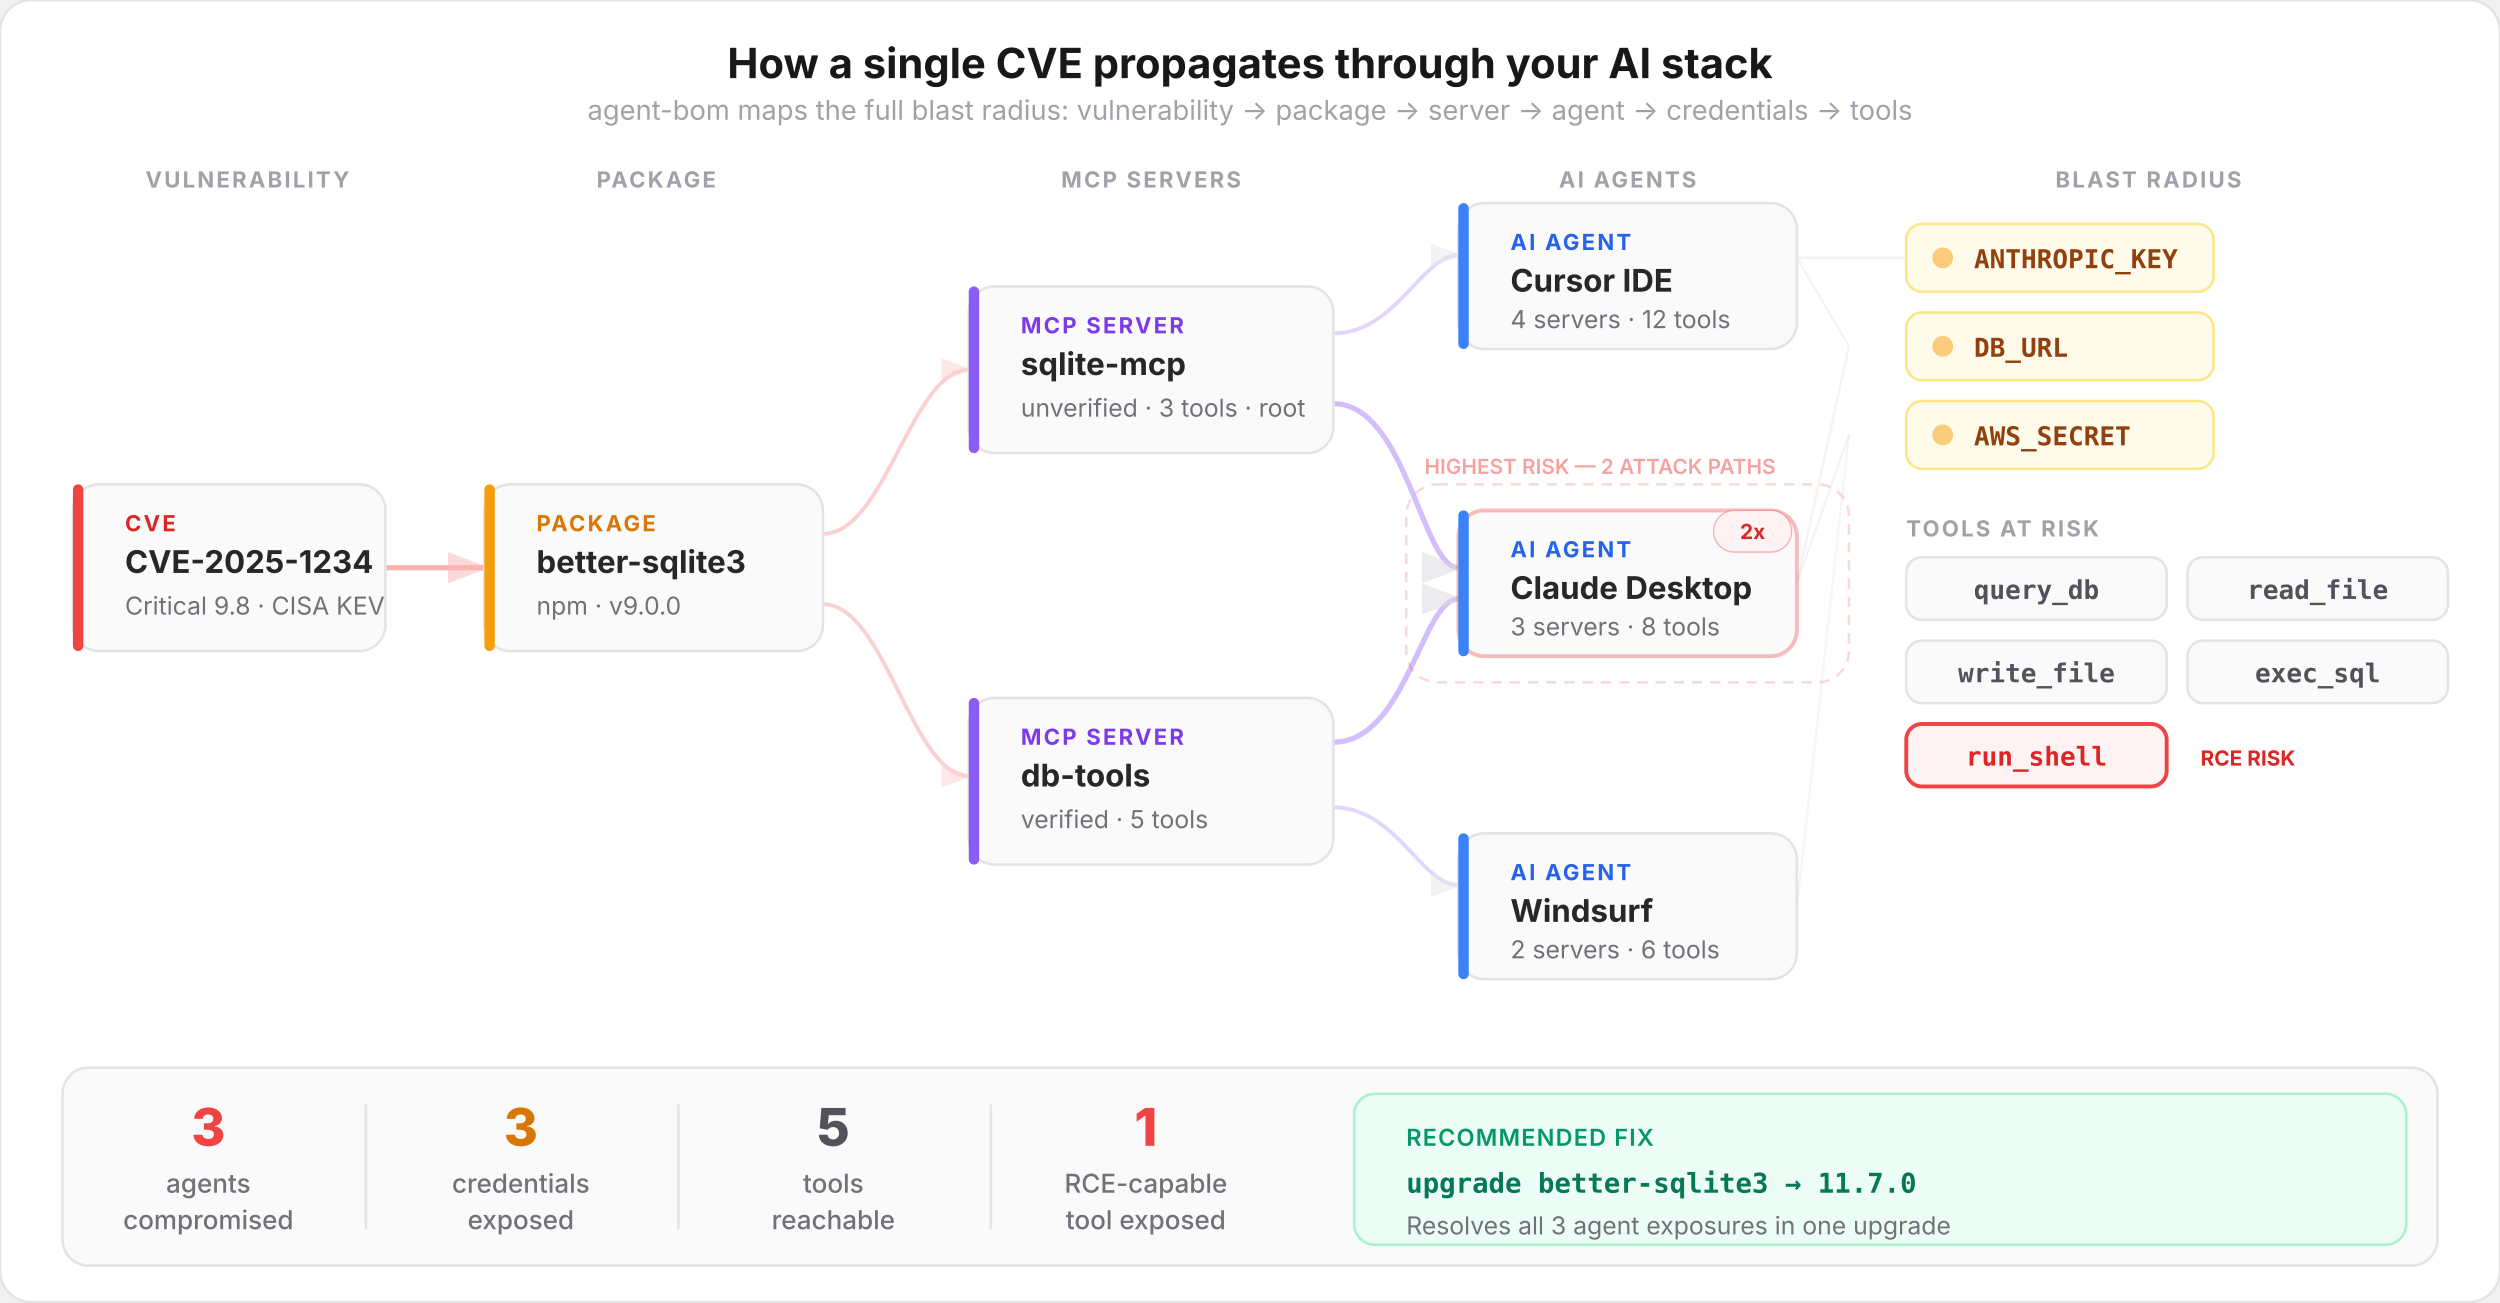
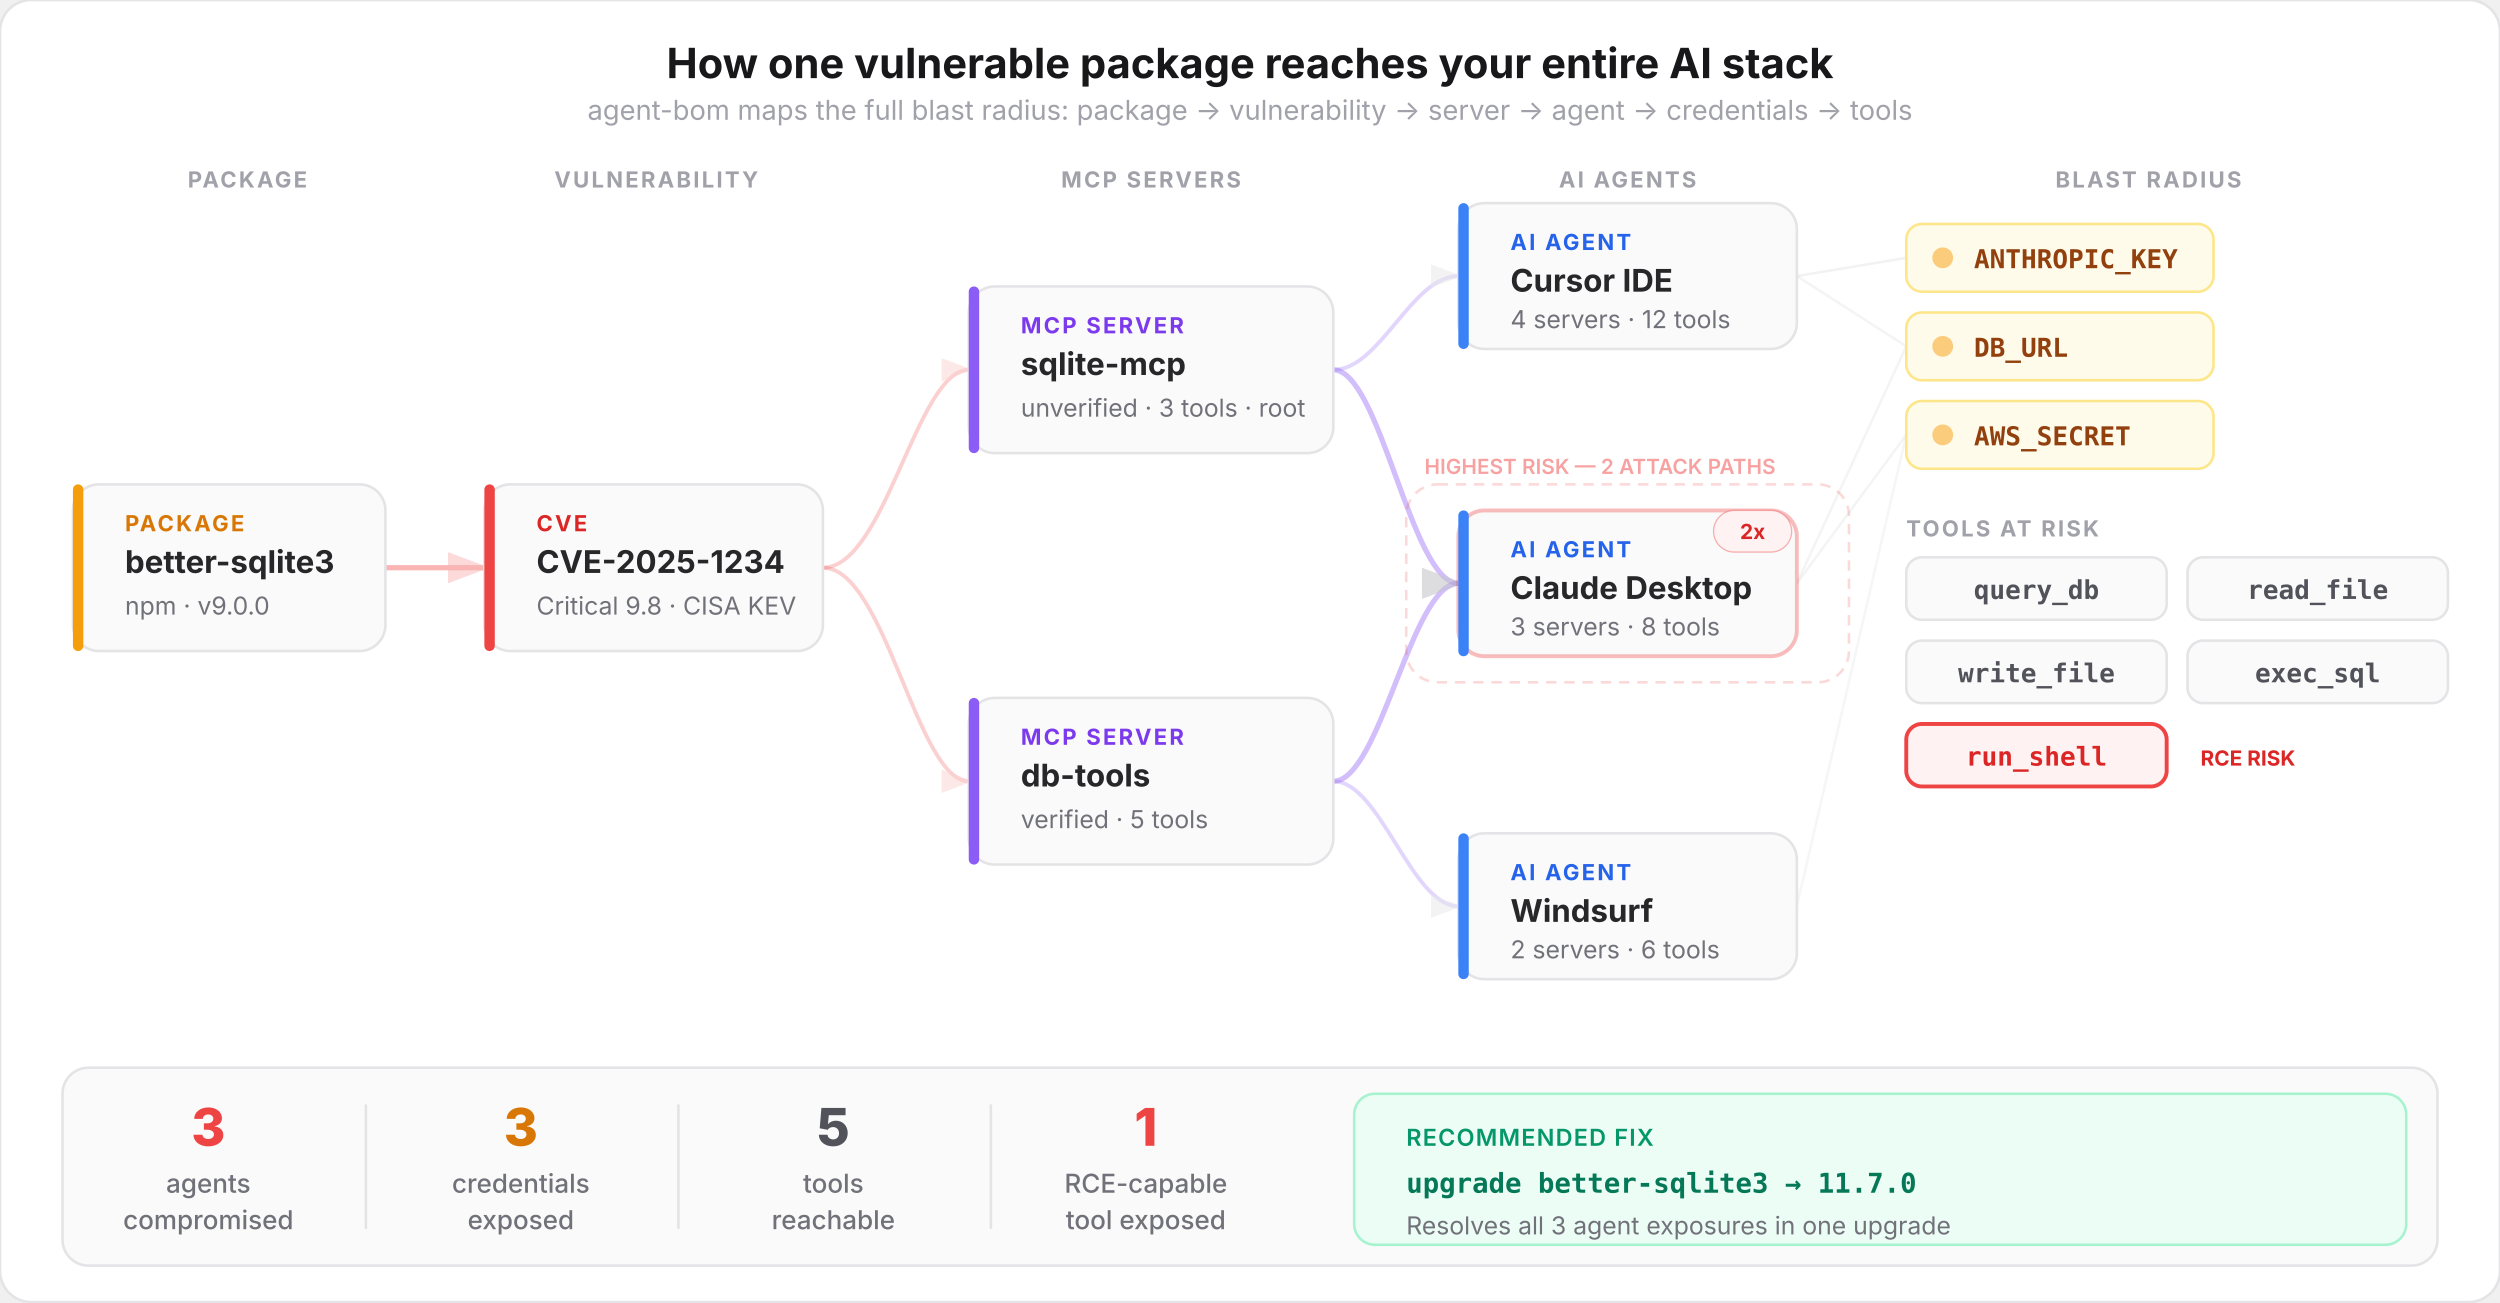
<svg xmlns="http://www.w3.org/2000/svg" viewBox="0 0 960 500" fill="none">
  <style>
    text { font-family: system-ui, -apple-system, 'Segoe UI', sans-serif; }
    .title { font-size: 16px; font-weight: 700; fill: #18181b; }
    .subtitle { font-size: 10.5px; font-weight: 400; fill: #a1a1aa; }
    .node-type { font-size: 8.5px; font-weight: 700; letter-spacing: 0.1em; }
    .node-label { font-size: 12px; font-weight: 700; fill: #27272a; }
    .node-detail { font-size: 9.5px; font-weight: 400; fill: #71717a; }
    .cred-label { font-size: 10px; font-weight: 600; font-family: ui-monospace, monospace; }
    .tool-label { font-size: 10px; font-weight: 600; font-family: ui-monospace, monospace; }
    .impact-num { font-size: 20px; font-weight: 800; }
    .impact-label { font-size: 10px; font-weight: 500; fill: #71717a; }
    .fix-label { font-size: 10.5px; font-weight: 700; font-family: ui-monospace, monospace; }
    .section-label { font-size: 8.5px; font-weight: 700; letter-spacing: 0.1em; fill: #a1a1aa; }
  </style>
  <defs>
    <marker id="arrow-red" viewBox="0 0 8 6" refX="7" refY="3" markerWidth="8" markerHeight="6" orient="auto">
      <path d="M0 0 L8 3 L0 6Z" fill="#ef4444" opacity="0.5" />
    </marker>
    <marker id="arrow-muted" viewBox="0 0 8 6" refX="7" refY="3" markerWidth="8" markerHeight="6" orient="auto">
      <path d="M0 0 L8 3 L0 6Z" fill="#a1a1aa" opacity="0.5" />
    </marker>
  </defs>
  <rect width="960" height="500" rx="12" fill="#ffffff" stroke="#e4e4e7" stroke-width="1" />
-   <text x="480" y="30" text-anchor="middle" class="title">How a single CVE propagates through your AI stack</text>
-   <text x="480" y="46" text-anchor="middle" class="subtitle">agent-bom maps the full blast radius: vulnerability → package → server → agent → credentials → tools</text>
+   <text x="480" y="30" text-anchor="middle" class="title">How one vulnerable package reaches your entire AI stack</text>
+   <text x="480" y="46" text-anchor="middle" class="subtitle">agent-bom maps the full blast radius: package → vulnerability → server → agent → credentials → tools</text>
  <line x1="148" y1="218" x2="186" y2="218" stroke="#ef4444" stroke-width="2" opacity="0.4" marker-end="url(#arrow-red)" />
-   <path d="M316 205 C340 205, 350 142, 372 142" stroke="#ef4444" stroke-width="1.5" opacity="0.25" fill="none" marker-end="url(#arrow-red)" />
-   <path d="M316 232 C340 232, 350 298, 372 298" stroke="#ef4444" stroke-width="1.5" opacity="0.25" fill="none" marker-end="url(#arrow-red)" />
-   <path d="M512 128 C536 128, 546 98, 560 98" stroke="#8b5cf6" stroke-width="1.5" opacity="0.25" fill="none" marker-end="url(#arrow-muted)" />
-   <path d="M512 155 C540 155, 546 218, 560 218" stroke="#8b5cf6" stroke-width="2" opacity="0.4" fill="none" marker-end="url(#arrow-muted)" />
-   <path d="M512 285 C540 285, 546 230, 560 230" stroke="#8b5cf6" stroke-width="2" opacity="0.4" fill="none" marker-end="url(#arrow-muted)" />
-   <path d="M512 310 C536 310, 546 340, 560 340" stroke="#8b5cf6" stroke-width="1.5" opacity="0.25" fill="none" marker-end="url(#arrow-muted)" />
-   <line x1="690" y1="99" x2="732" y2="99" stroke="#d4d4d8" stroke-width="1" opacity="0.3" />
-   <line x1="690" y1="99" x2="710" y2="133" stroke="#d4d4d8" stroke-width="1" opacity="0.25" />
-   <line x1="690" y1="224" x2="710" y2="133" stroke="#d4d4d8" stroke-width="1" opacity="0.25" />
-   <line x1="690" y1="224" x2="710" y2="167" stroke="#d4d4d8" stroke-width="1" opacity="0.25" />
-   <line x1="690" y1="348" x2="710" y2="167" stroke="#d4d4d8" stroke-width="1" opacity="0.2" />
-   <text x="95" y="72" text-anchor="middle" class="section-label">VULNERABILITY</text>
-   <text x="252" y="72" text-anchor="middle" class="section-label">PACKAGE</text>
+   <path d="M316 218 C340 218, 352 142, 372 142" stroke="#ef4444" stroke-width="1.5" opacity="0.25" fill="none" marker-end="url(#arrow-red)" />
+   <path d="M316 218 C340 218, 352 300, 372 300" stroke="#ef4444" stroke-width="1.5" opacity="0.25" fill="none" marker-end="url(#arrow-red)" />
+   <path d="M512 142 C530 142, 542 106, 560 106" stroke="#8b5cf6" stroke-width="1.5" opacity="0.25" fill="none" marker-end="url(#arrow-muted)" />
+   <path d="M512 142 C530 142, 542 224, 560 224" stroke="#8b5cf6" stroke-width="2" opacity="0.4" fill="none" marker-end="url(#arrow-muted)" />
+   <path d="M512 300 C530 300, 542 224, 560 224" stroke="#8b5cf6" stroke-width="2" opacity="0.4" fill="none" marker-end="url(#arrow-muted)" />
+   <path d="M512 300 C530 300, 542 348, 560 348" stroke="#8b5cf6" stroke-width="1.5" opacity="0.25" fill="none" marker-end="url(#arrow-muted)" />
+   <line x1="690" y1="106" x2="732" y2="99" stroke="#d4d4d8" stroke-width="1" opacity="0.3" />
+   <line x1="690" y1="106" x2="732" y2="133" stroke="#d4d4d8" stroke-width="1" opacity="0.25" />
+   <line x1="690" y1="224" x2="732" y2="133" stroke="#d4d4d8" stroke-width="1" opacity="0.25" />
+   <line x1="690" y1="224" x2="732" y2="167" stroke="#d4d4d8" stroke-width="1" opacity="0.25" />
+   <line x1="690" y1="348" x2="732" y2="167" stroke="#d4d4d8" stroke-width="1" opacity="0.2" />
+   <text x="95" y="72" text-anchor="middle" class="section-label">PACKAGE</text>
+   <text x="252" y="72" text-anchor="middle" class="section-label">VULNERABILITY</text>
  <text x="442" y="72" text-anchor="middle" class="section-label">MCP SERVERS</text>
  <text x="625" y="72" text-anchor="middle" class="section-label">AI AGENTS</text>
  <text x="825" y="72" text-anchor="middle" class="section-label">BLAST RADIUS</text>
  <rect x="28" y="186" width="120" height="64" rx="10" fill="#fafafa" stroke="#e4e4e7" stroke-width="1" />
-   <rect x="28" y="186" width="4" height="64" rx="2" fill="#ef4444" />
-   <text x="48" y="204" class="node-type" fill="#dc2626">CVE</text>
-   <text x="48" y="220" class="node-label" fill="#991b1b">CVE-2025-1234</text>
-   <text x="48" y="236" class="node-detail">Critical 9.8 · CISA KEV</text>
+   <rect x="28" y="186" width="4" height="64" rx="2" fill="#f59e0b" />
+   <text x="48" y="204" class="node-type" fill="#d97706">PACKAGE</text>
+   <text x="48" y="220" class="node-label">better-sqlite3</text>
+   <text x="48" y="236" class="node-detail">npm · v9.0.0</text>
  <rect x="186" y="186" width="130" height="64" rx="10" fill="#fafafa" stroke="#e4e4e7" stroke-width="1" />
-   <rect x="186" y="186" width="4" height="64" rx="2" fill="#f59e0b" />
-   <text x="206" y="204" class="node-type" fill="#d97706">PACKAGE</text>
-   <text x="206" y="220" class="node-label">better-sqlite3</text>
-   <text x="206" y="236" class="node-detail">npm · v9.0.0</text>
+   <rect x="186" y="186" width="4" height="64" rx="2" fill="#ef4444" />
+   <text x="206" y="204" class="node-type" fill="#dc2626">CVE</text>
+   <text x="206" y="220" class="node-label" fill="#991b1b">CVE-2025-1234</text>
+   <text x="206" y="236" class="node-detail">Critical 9.8 · CISA KEV</text>
  <rect x="372" y="110" width="140" height="64" rx="10" fill="#fafafa" stroke="#e4e4e7" stroke-width="1" />
  <rect x="372" y="110" width="4" height="64" rx="2" fill="#8b5cf6" />
  <text x="392" y="128" class="node-type" fill="#7c3aed">MCP SERVER</text>
  <text x="392" y="144" class="node-label">sqlite-mcp</text>
  <text x="392" y="160" class="node-detail">unverified · 3 tools · root</text>
  <rect x="372" y="268" width="140" height="64" rx="10" fill="#fafafa" stroke="#e4e4e7" stroke-width="1" />
  <rect x="372" y="268" width="4" height="64" rx="2" fill="#8b5cf6" />
  <text x="392" y="286" class="node-type" fill="#7c3aed">MCP SERVER</text>
  <text x="392" y="302" class="node-label">db-tools</text>
  <text x="392" y="318" class="node-detail">verified · 5 tools</text>
  <rect x="560" y="78" width="130" height="56" rx="10" fill="#fafafa" stroke="#e4e4e7" stroke-width="1" />
  <rect x="560" y="78" width="4" height="56" rx="2" fill="#3b82f6" />
  <text x="580" y="96" class="node-type" fill="#2563eb">AI AGENT</text>
  <text x="580" y="112" class="node-label">Cursor IDE</text>
  <text x="580" y="126" class="node-detail">4 servers · 12 tools</text>
  <rect x="560" y="196" width="130" height="56" rx="10" fill="#fafafa" stroke="#ef4444" stroke-width="1.5" stroke-opacity="0.35" />
  <rect x="560" y="196" width="4" height="56" rx="2" fill="#3b82f6" />
  <text x="580" y="214" class="node-type" fill="#2563eb">AI AGENT</text>
  <text x="580" y="230" class="node-label">Claude Desktop</text>
  <text x="580" y="244" class="node-detail">3 servers · 8 tools</text>
  <rect x="658" y="196" width="30" height="16" rx="8" fill="#fef2f2" stroke="#ef4444" stroke-width="0.5" stroke-opacity="0.4" />
  <text x="673" y="207" text-anchor="middle" font-size="8" font-weight="700" fill="#dc2626" font-family="system-ui, sans-serif">2x</text>
  <rect x="560" y="320" width="130" height="56" rx="10" fill="#fafafa" stroke="#e4e4e7" stroke-width="1" />
  <rect x="560" y="320" width="4" height="56" rx="2" fill="#3b82f6" />
  <text x="580" y="338" class="node-type" fill="#2563eb">AI AGENT</text>
  <text x="580" y="354" class="node-label">Windsurf</text>
  <text x="580" y="368" class="node-detail">2 servers · 6 tools</text>
  <rect x="732" y="86" width="118" height="26" rx="6" fill="#fffbeb" stroke="#fde68a" stroke-width="1" />
  <circle cx="746" cy="99" r="4" fill="#f59e0b" opacity="0.5" />
  <text x="758" y="103" class="cred-label" fill="#92400e">ANTHROPIC_KEY</text>
  <rect x="732" y="120" width="118" height="26" rx="6" fill="#fffbeb" stroke="#fde68a" stroke-width="1" />
  <circle cx="746" cy="133" r="4" fill="#f59e0b" opacity="0.5" />
  <text x="758" y="137" class="cred-label" fill="#92400e">DB_URL</text>
  <rect x="732" y="154" width="118" height="26" rx="6" fill="#fffbeb" stroke="#fde68a" stroke-width="1" />
  <circle cx="746" cy="167" r="4" fill="#f59e0b" opacity="0.5" />
  <text x="758" y="171" class="cred-label" fill="#92400e">AWS_SECRET</text>
  <text x="732" y="206" class="section-label">TOOLS AT RISK</text>
  <rect x="732" y="214" width="100" height="24" rx="6" fill="#fafafa" stroke="#e4e4e7" stroke-width="1" />
  <text x="782" y="230" text-anchor="middle" class="tool-label" fill="#52525b">query_db</text>
  <rect x="840" y="214" width="100" height="24" rx="6" fill="#fafafa" stroke="#e4e4e7" stroke-width="1" />
  <text x="890" y="230" text-anchor="middle" class="tool-label" fill="#52525b">read_file</text>
  <rect x="732" y="246" width="100" height="24" rx="6" fill="#fafafa" stroke="#e4e4e7" stroke-width="1" />
  <text x="782" y="262" text-anchor="middle" class="tool-label" fill="#52525b">write_file</text>
  <rect x="840" y="246" width="100" height="24" rx="6" fill="#fafafa" stroke="#e4e4e7" stroke-width="1" />
  <text x="890" y="262" text-anchor="middle" class="tool-label" fill="#52525b">exec_sql</text>
  <rect x="732" y="278" width="100" height="24" rx="6" fill="#fef2f2" stroke="#ef4444" stroke-width="1.5" />
  <text x="782" y="294" text-anchor="middle" class="tool-label" fill="#dc2626">run_shell</text>
  <text x="845" y="294" font-size="8" font-weight="700" fill="#dc2626" font-family="system-ui, sans-serif">RCE RISK</text>
  <rect x="540" y="186" width="170" height="76" rx="12" stroke="#ef4444" stroke-width="1" stroke-dasharray="4 3" stroke-opacity="0.2" fill="none" />
  <text x="547" y="182" font-size="8" font-weight="600" fill="#ef4444" opacity="0.5" font-family="system-ui, sans-serif">HIGHEST RISK — 2 ATTACK PATHS</text>
  <rect x="24" y="410" width="912" height="76" rx="10" fill="#fafafa" stroke="#e4e4e7" stroke-width="1" />
  <text x="80" y="440" text-anchor="middle" class="impact-num" fill="#ef4444">3</text>
  <text x="80" y="458" text-anchor="middle" class="impact-label">agents</text>
  <text x="80" y="472" text-anchor="middle" class="impact-label">compromised</text>
  <rect x="140" y="424" width="1" height="48" rx="0.5" fill="#e4e4e7" />
  <text x="200" y="440" text-anchor="middle" class="impact-num" fill="#d97706">3</text>
  <text x="200" y="458" text-anchor="middle" class="impact-label">credentials</text>
  <text x="200" y="472" text-anchor="middle" class="impact-label">exposed</text>
  <rect x="260" y="424" width="1" height="48" rx="0.5" fill="#e4e4e7" />
  <text x="320" y="440" text-anchor="middle" class="impact-num" fill="#52525b">5</text>
  <text x="320" y="458" text-anchor="middle" class="impact-label">tools</text>
  <text x="320" y="472" text-anchor="middle" class="impact-label">reachable</text>
  <rect x="380" y="424" width="1" height="48" rx="0.5" fill="#e4e4e7" />
  <text x="440" y="440" text-anchor="middle" class="impact-num" fill="#ef4444">1</text>
  <text x="440" y="458" text-anchor="middle" class="impact-label">RCE-capable</text>
  <text x="440" y="472" text-anchor="middle" class="impact-label">tool exposed</text>
  <rect x="520" y="420" width="404" height="58" rx="8" fill="#ecfdf5" stroke="#a7f3d0" stroke-width="1" />
  <text x="540" y="440" font-size="9" font-weight="600" fill="#059669" letter-spacing="0.05em" font-family="system-ui, sans-serif">RECOMMENDED FIX</text>
  <text x="540" y="458" class="fix-label" fill="#047857">upgrade better-sqlite3 → 11.7.0</text>
  <text x="540" y="474" class="node-detail" fill="#059669">Resolves all 3 agent exposures in one upgrade</text>
</svg>
